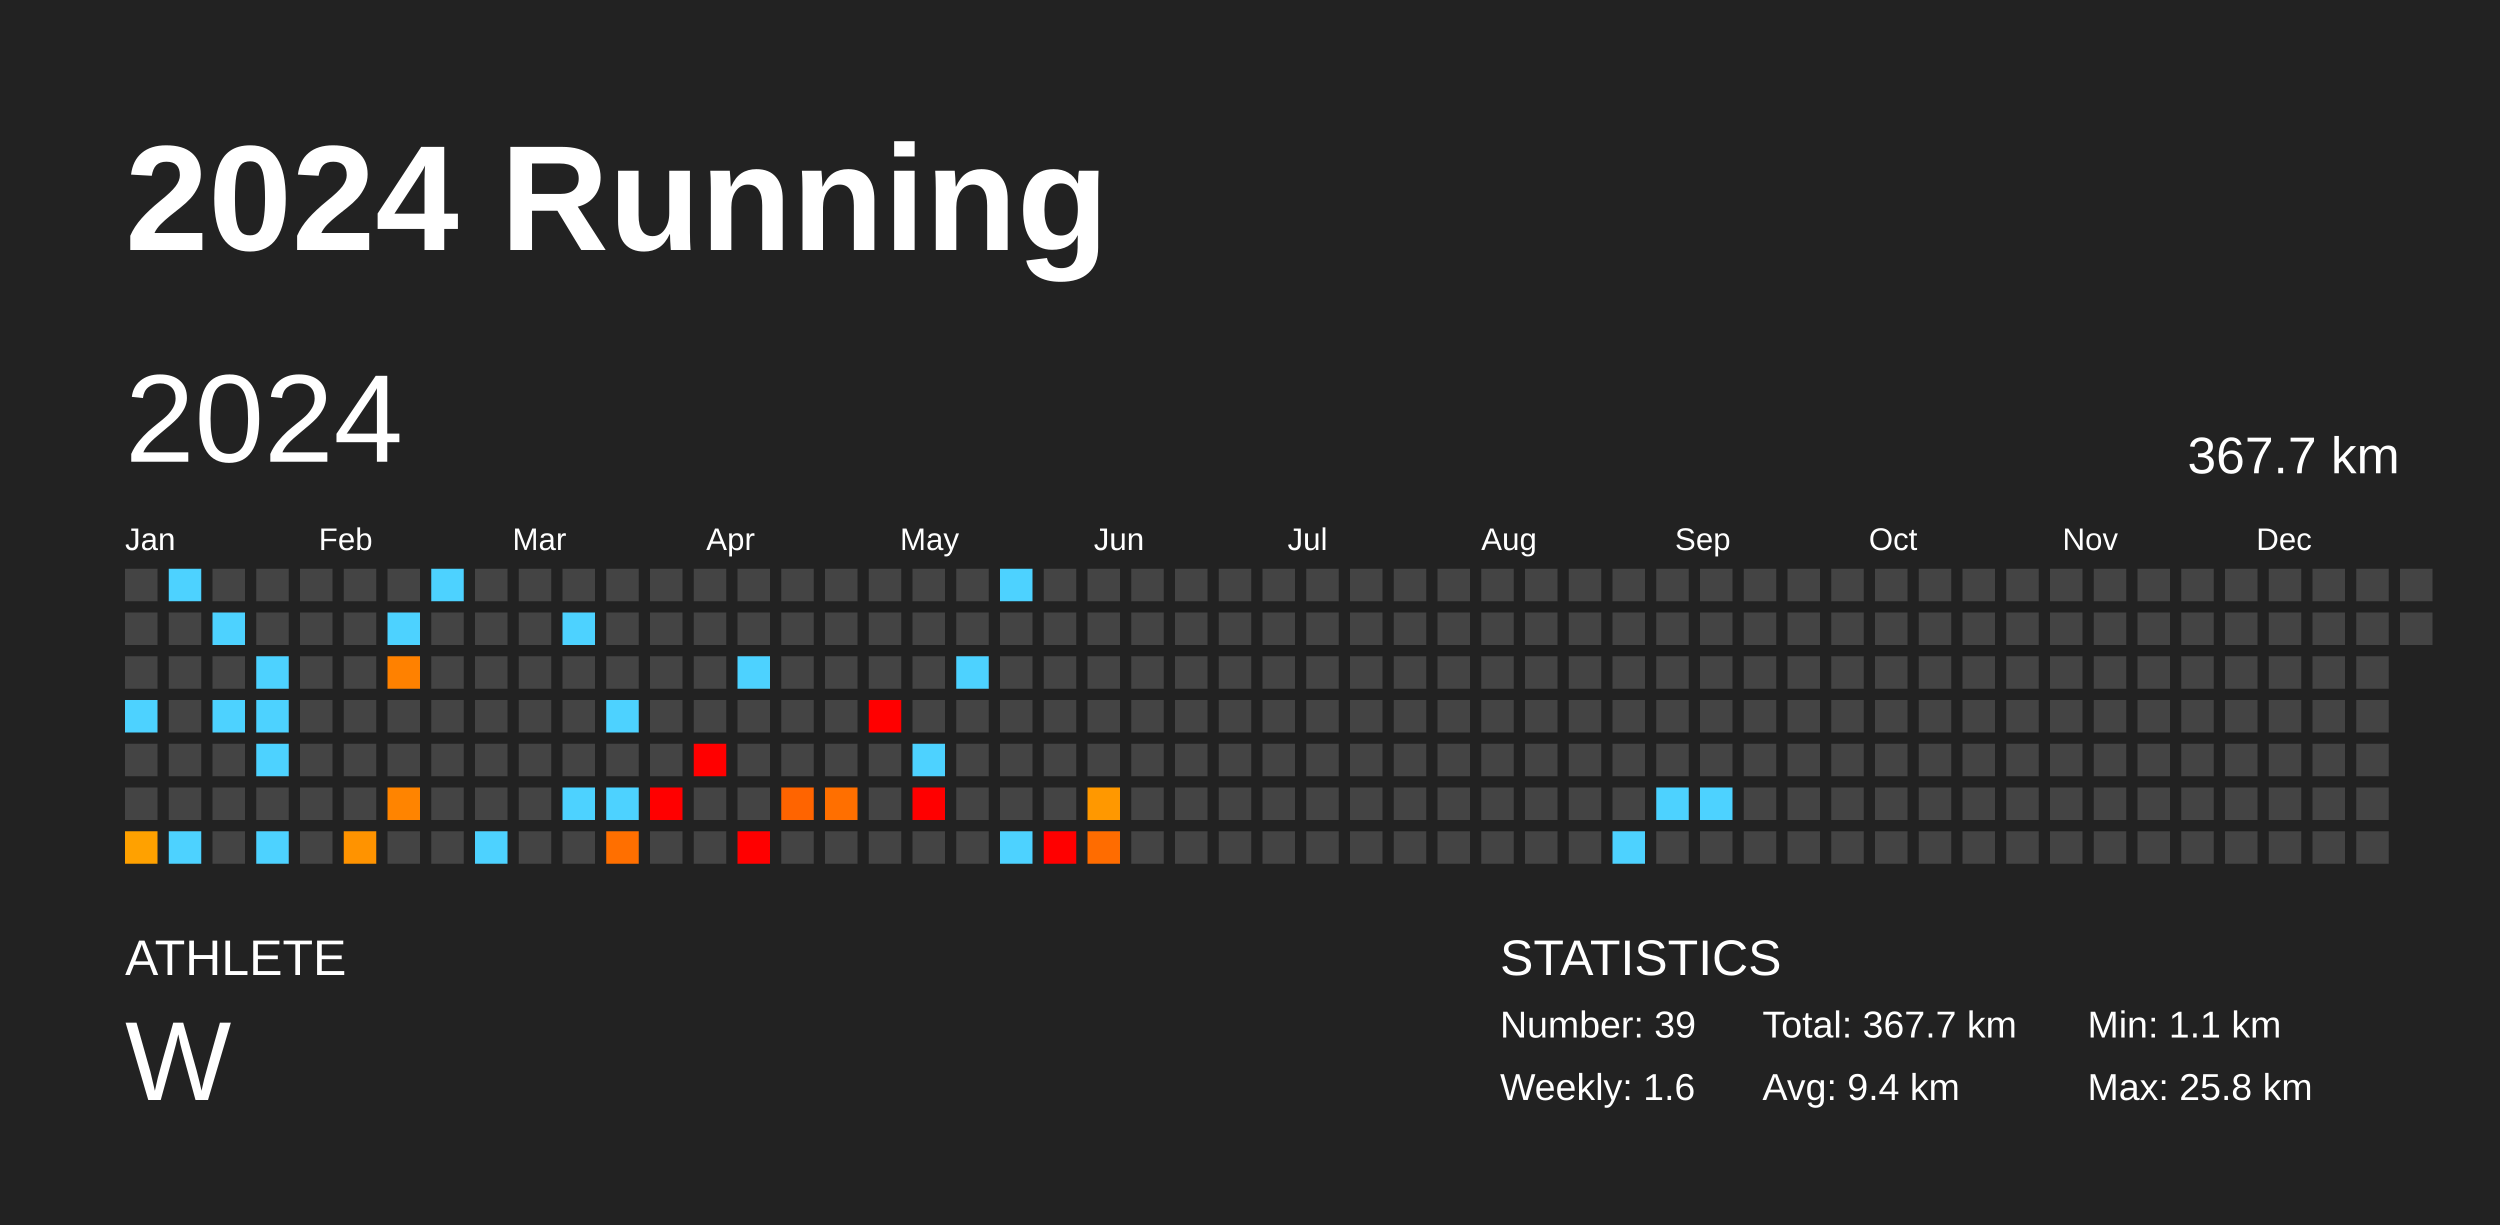
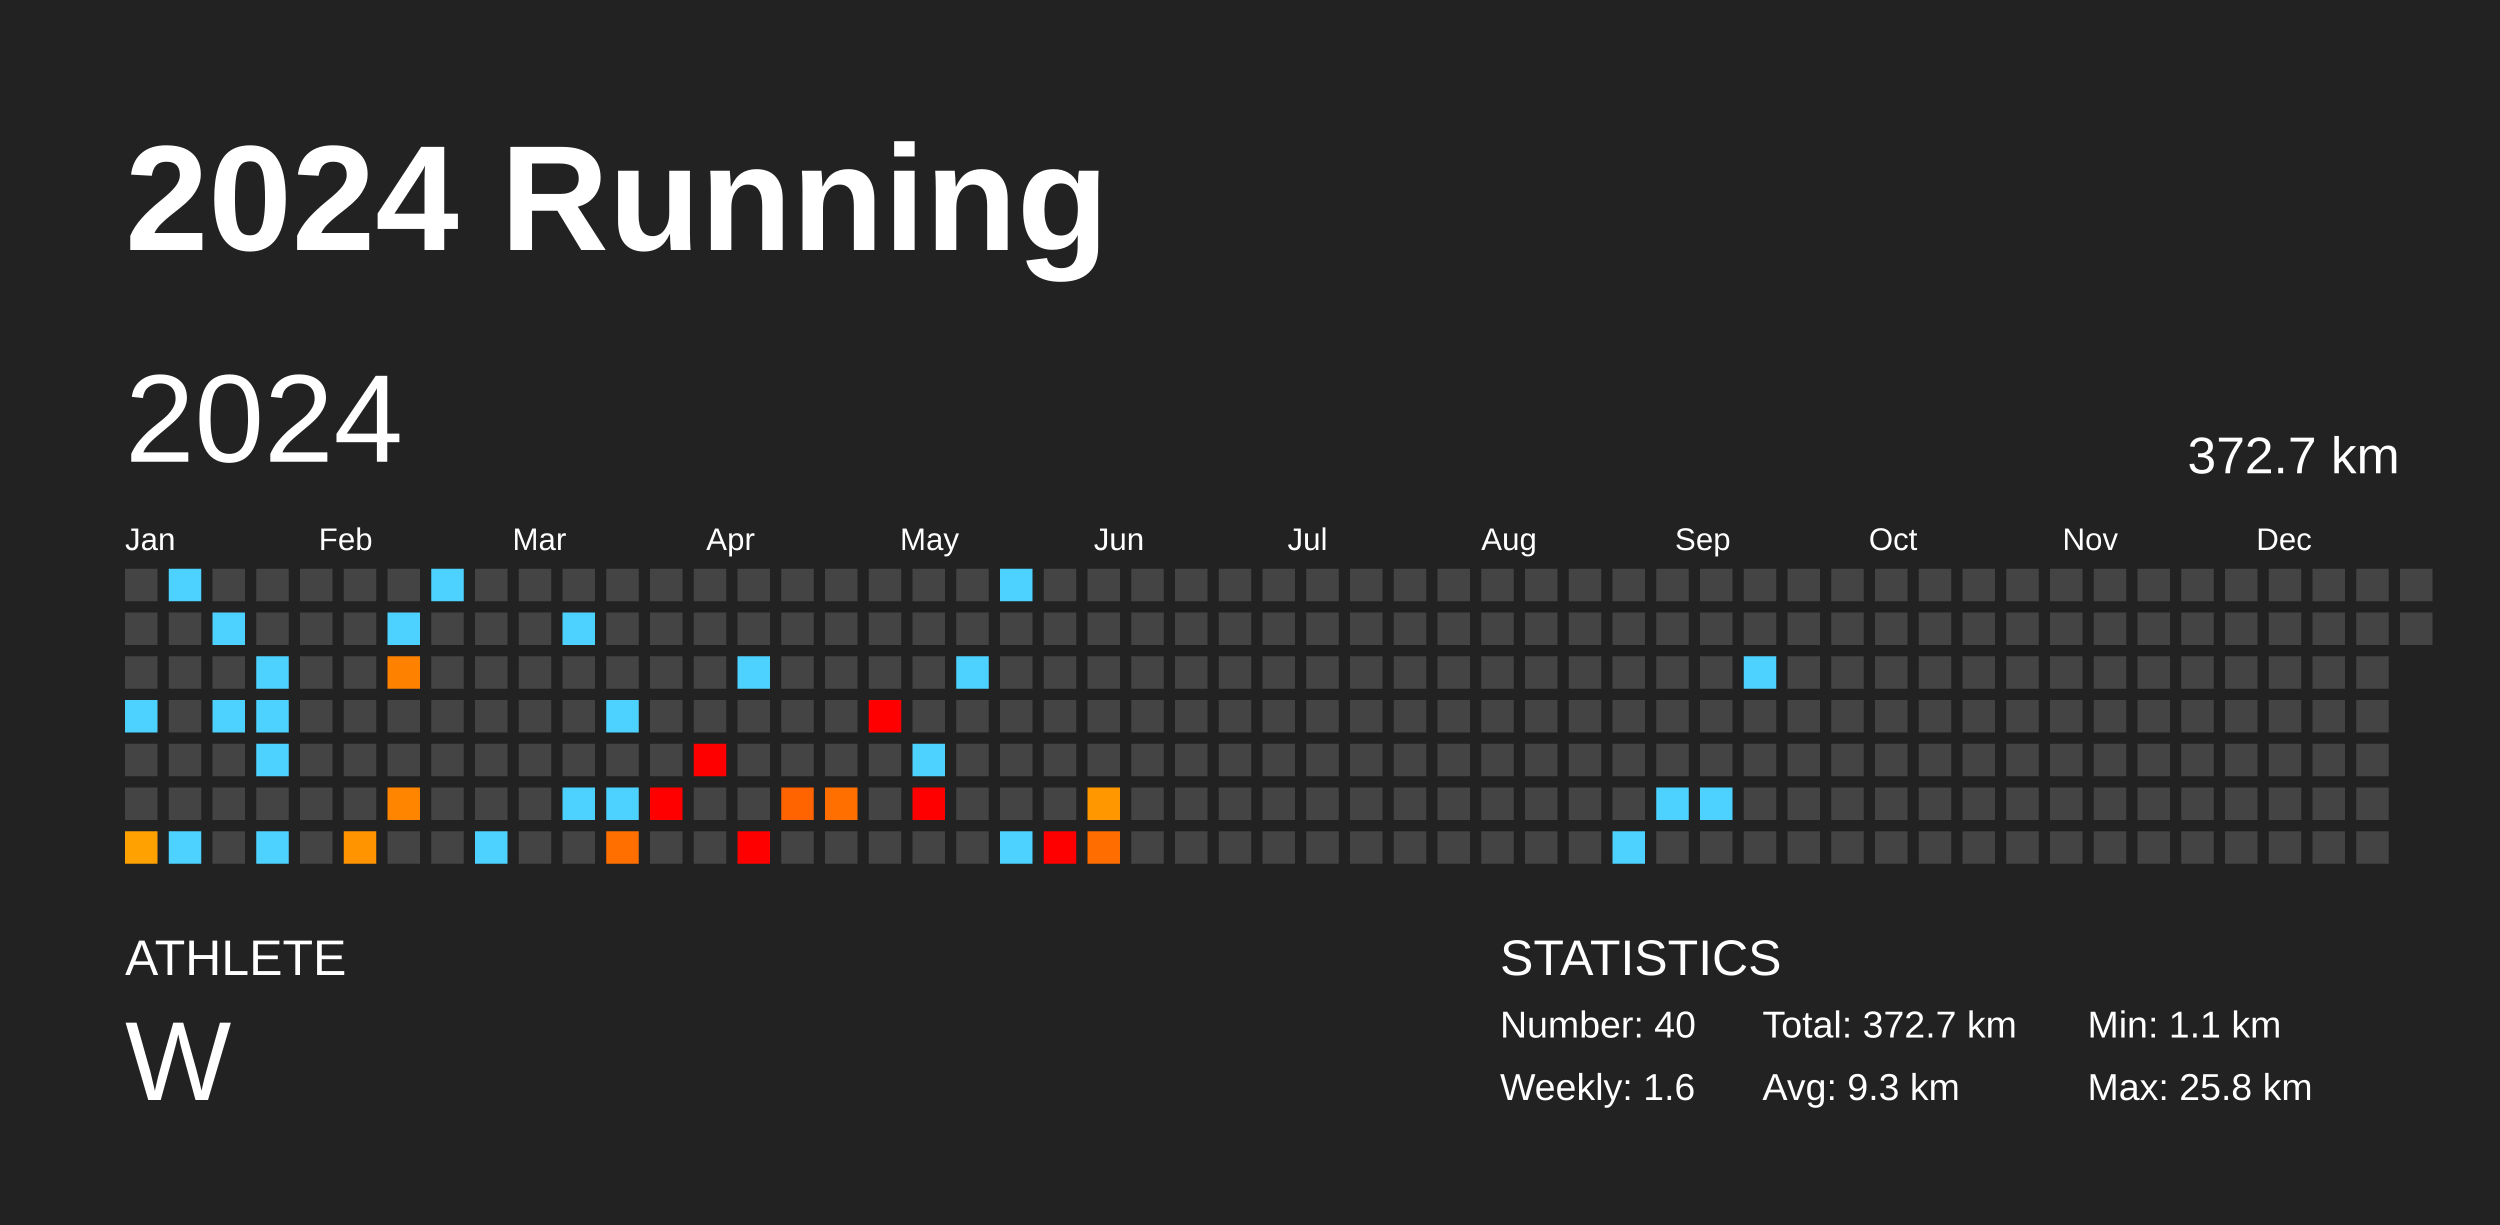
<svg xmlns="http://www.w3.org/2000/svg" baseProfile="full" height="98mm" version="1.1" viewBox="0,0,200,98" width="200mm">
  <defs />
  <rect fill="#222222" height="98" width="200" x="0" y="0" />
  <text fill="#FFFFFF" style="font-size:12px; font-family:Arial; font-weight:bold;" x="10" y="20">2024 Running</text>
  <text fill="#FFFFFF" style="font-size:4px; font-family:Arial" x="10" y="78">ATHLETE</text>
  <text fill="#FFFFFF" style="font-size:9px; font-family:Arial" x="10" y="88">W</text>
  <text fill="#FFFFFF" style="font-size:4px; font-family:Arial" x="120" y="78">STATISTICS</text>
-   <text fill="#FFFFFF" style="font-size:3px; font-family:Arial" x="120" y="83">Number: 39</text>
+   <text fill="#FFFFFF" style="font-size:3px; font-family:Arial" x="120" y="83">Number: 40</text>
  <text fill="#FFFFFF" style="font-size:3px; font-family:Arial" x="120" y="88">Weekly: 1.6</text>
-   <text fill="#FFFFFF" style="font-size:3px; font-family:Arial" x="141" y="83">Total: 367.7 km</text>
-   <text fill="#FFFFFF" style="font-size:3px; font-family:Arial" x="141" y="88">Avg: 9.4 km</text>
+   <text fill="#FFFFFF" style="font-size:3px; font-family:Arial" x="141" y="83">Total: 372.7 km</text>
+   <text fill="#FFFFFF" style="font-size:3px; font-family:Arial" x="141" y="88">Avg: 9.3 km</text>
  <text fill="#FFFFFF" style="font-size:3px; font-family:Arial" x="167" y="83">Min: 1.1 km</text>
  <text fill="#FFFFFF" style="font-size:3px; font-family:Arial" x="167" y="88">Max: 25.8 km</text>
  <text dominant-baseline="hanging" fill="#FFFFFF" style="font-size:10.0px; font-family:Arial;" x="10" y="30">2024</text>
-   <text dominant-baseline="hanging" fill="#FFFFFF" style="font-size:4.125px; font-family:Arial;" x="175" y="35">367.7 km</text>
+   <text dominant-baseline="hanging" fill="#FFFFFF" style="font-size:4.125px; font-family:Arial;" x="175" y="35">372.7 km</text>
  <text fill="#FFFFFF" style="font-size:2.5px; font-family:Arial" x="10.0" y="44">Jan</text>
  <text fill="#FFFFFF" style="font-size:2.5px; font-family:Arial" x="25.5" y="44">Feb</text>
  <text fill="#FFFFFF" style="font-size:2.5px; font-family:Arial" x="41.0" y="44">Mar</text>
  <text fill="#FFFFFF" style="font-size:2.5px; font-family:Arial" x="56.5" y="44">Apr</text>
  <text fill="#FFFFFF" style="font-size:2.5px; font-family:Arial" x="72.0" y="44">May</text>
  <text fill="#FFFFFF" style="font-size:2.5px; font-family:Arial" x="87.5" y="44">Jun</text>
  <text fill="#FFFFFF" style="font-size:2.5px; font-family:Arial" x="103.0" y="44">Jul</text>
  <text fill="#FFFFFF" style="font-size:2.5px; font-family:Arial" x="118.5" y="44">Aug</text>
  <text fill="#FFFFFF" style="font-size:2.5px; font-family:Arial" x="134.0" y="44">Sep</text>
  <text fill="#FFFFFF" style="font-size:2.5px; font-family:Arial" x="149.5" y="44">Oct</text>
  <text fill="#FFFFFF" style="font-size:2.5px; font-family:Arial" x="165.0" y="44">Nov</text>
  <text fill="#FFFFFF" style="font-size:2.5px; font-family:Arial" x="180.5" y="44">Dec</text>
  <rect fill="#444444" height="2.6" width="2.6" x="10.0" y="45.5" />
  <rect fill="#444444" height="2.6" width="2.6" x="10.0" y="49.0" />
  <rect fill="#444444" height="2.6" width="2.6" x="10.0" y="52.5" />
  <rect fill="#4dd2ff" height="2.6" width="2.6" x="10.0" y="56.0" />
  <rect fill="#444444" height="2.6" width="2.6" x="10.0" y="59.5" />
  <rect fill="#444444" height="2.6" width="2.6" x="10.0" y="63.0" />
  <rect fill="#ffa100" height="2.6" width="2.6" x="10.0" y="66.5" />
  <rect fill="#4dd2ff" height="2.6" width="2.6" x="13.5" y="45.5" />
  <rect fill="#444444" height="2.6" width="2.6" x="13.5" y="49.0" />
  <rect fill="#444444" height="2.6" width="2.6" x="13.5" y="52.5" />
  <rect fill="#444444" height="2.6" width="2.6" x="13.5" y="56.0" />
  <rect fill="#444444" height="2.6" width="2.6" x="13.5" y="59.5" />
  <rect fill="#444444" height="2.6" width="2.6" x="13.5" y="63.0" />
  <rect fill="#4dd2ff" height="2.6" width="2.6" x="13.5" y="66.5" />
  <rect fill="#444444" height="2.6" width="2.6" x="17.0" y="45.5" />
  <rect fill="#4dd2ff" height="2.6" width="2.6" x="17.0" y="49.0" />
  <rect fill="#444444" height="2.6" width="2.6" x="17.0" y="52.5" />
  <rect fill="#4dd2ff" height="2.6" width="2.6" x="17.0" y="56.0" />
  <rect fill="#444444" height="2.6" width="2.6" x="17.0" y="59.5" />
  <rect fill="#444444" height="2.6" width="2.6" x="17.0" y="63.0" />
  <rect fill="#444444" height="2.6" width="2.6" x="17.0" y="66.5" />
  <rect fill="#444444" height="2.6" width="2.6" x="20.5" y="45.5" />
  <rect fill="#444444" height="2.6" width="2.6" x="20.5" y="49.0" />
  <rect fill="#4dd2ff" height="2.6" width="2.6" x="20.5" y="52.5" />
  <rect fill="#4dd2ff" height="2.6" width="2.6" x="20.5" y="56.0" />
  <rect fill="#4dd2ff" height="2.6" width="2.6" x="20.5" y="59.5" />
  <rect fill="#444444" height="2.6" width="2.6" x="20.5" y="63.0" />
  <rect fill="#4dd2ff" height="2.6" width="2.6" x="20.5" y="66.5" />
  <rect fill="#444444" height="2.6" width="2.6" x="24.0" y="45.5" />
  <rect fill="#444444" height="2.6" width="2.6" x="24.0" y="49.0" />
  <rect fill="#444444" height="2.6" width="2.6" x="24.0" y="52.5" />
  <rect fill="#444444" height="2.6" width="2.6" x="24.0" y="56.0" />
  <rect fill="#444444" height="2.6" width="2.6" x="24.0" y="59.5" />
  <rect fill="#444444" height="2.6" width="2.6" x="24.0" y="63.0" />
  <rect fill="#444444" height="2.6" width="2.6" x="24.0" y="66.5" />
  <rect fill="#444444" height="2.6" width="2.6" x="27.5" y="45.5" />
  <rect fill="#444444" height="2.6" width="2.6" x="27.5" y="49.0" />
  <rect fill="#444444" height="2.6" width="2.6" x="27.5" y="52.5" />
  <rect fill="#444444" height="2.6" width="2.6" x="27.5" y="56.0" />
  <rect fill="#444444" height="2.6" width="2.6" x="27.5" y="59.5" />
  <rect fill="#444444" height="2.6" width="2.6" x="27.5" y="63.0" />
  <rect fill="#ff9300" height="2.6" width="2.6" x="27.5" y="66.5" />
  <rect fill="#444444" height="2.6" width="2.6" x="31.0" y="45.5" />
  <rect fill="#4dd2ff" height="2.6" width="2.6" x="31.0" y="49.0" />
  <rect fill="#ff8100" height="2.6" width="2.6" x="31.0" y="52.5" />
  <rect fill="#444444" height="2.6" width="2.6" x="31.0" y="56.0" />
  <rect fill="#444444" height="2.6" width="2.6" x="31.0" y="59.5" />
  <rect fill="#ff8400" height="2.6" width="2.6" x="31.0" y="63.0" />
  <rect fill="#444444" height="2.6" width="2.6" x="31.0" y="66.5" />
  <rect fill="#4dd2ff" height="2.6" width="2.6" x="34.5" y="45.5" />
  <rect fill="#444444" height="2.6" width="2.6" x="34.5" y="49.0" />
  <rect fill="#444444" height="2.6" width="2.6" x="34.5" y="52.5" />
  <rect fill="#444444" height="2.6" width="2.6" x="34.5" y="56.0" />
  <rect fill="#444444" height="2.6" width="2.6" x="34.5" y="59.5" />
  <rect fill="#444444" height="2.6" width="2.6" x="34.5" y="63.0" />
  <rect fill="#444444" height="2.6" width="2.6" x="34.5" y="66.5" />
  <rect fill="#444444" height="2.6" width="2.6" x="38.0" y="45.5" />
  <rect fill="#444444" height="2.6" width="2.6" x="38.0" y="49.0" />
  <rect fill="#444444" height="2.6" width="2.6" x="38.0" y="52.5" />
  <rect fill="#444444" height="2.6" width="2.6" x="38.0" y="56.0" />
  <rect fill="#444444" height="2.6" width="2.6" x="38.0" y="59.5" />
  <rect fill="#444444" height="2.6" width="2.6" x="38.0" y="63.0" />
  <rect fill="#4dd2ff" height="2.6" width="2.6" x="38.0" y="66.5" />
  <rect fill="#444444" height="2.6" width="2.6" x="41.5" y="45.5" />
  <rect fill="#444444" height="2.6" width="2.6" x="41.5" y="49.0" />
  <rect fill="#444444" height="2.6" width="2.6" x="41.5" y="52.5" />
  <rect fill="#444444" height="2.6" width="2.6" x="41.5" y="56.0" />
  <rect fill="#444444" height="2.6" width="2.6" x="41.5" y="59.5" />
  <rect fill="#444444" height="2.6" width="2.6" x="41.5" y="63.0" />
  <rect fill="#444444" height="2.6" width="2.6" x="41.5" y="66.5" />
  <rect fill="#444444" height="2.6" width="2.6" x="45.0" y="45.5" />
  <rect fill="#4dd2ff" height="2.6" width="2.6" x="45.0" y="49.0" />
  <rect fill="#444444" height="2.6" width="2.6" x="45.0" y="52.5" />
  <rect fill="#444444" height="2.6" width="2.6" x="45.0" y="56.0" />
  <rect fill="#444444" height="2.6" width="2.6" x="45.0" y="59.5" />
  <rect fill="#4dd2ff" height="2.6" width="2.6" x="45.0" y="63.0" />
  <rect fill="#444444" height="2.6" width="2.6" x="45.0" y="66.5" />
  <rect fill="#444444" height="2.6" width="2.6" x="48.5" y="45.5" />
  <rect fill="#444444" height="2.6" width="2.6" x="48.5" y="49.0" />
  <rect fill="#444444" height="2.6" width="2.6" x="48.5" y="52.5" />
  <rect fill="#4dd2ff" height="2.6" width="2.6" x="48.5" y="56.0" />
  <rect fill="#444444" height="2.6" width="2.6" x="48.5" y="59.5" />
  <rect fill="#4dd2ff" height="2.6" width="2.6" x="48.5" y="63.0" />
  <rect fill="#ff6f00" height="2.6" width="2.6" x="48.5" y="66.5" />
  <rect fill="#444444" height="2.6" width="2.6" x="52.0" y="45.5" />
  <rect fill="#444444" height="2.6" width="2.6" x="52.0" y="49.0" />
  <rect fill="#444444" height="2.6" width="2.6" x="52.0" y="52.5" />
  <rect fill="#444444" height="2.6" width="2.6" x="52.0" y="56.0" />
  <rect fill="#444444" height="2.6" width="2.6" x="52.0" y="59.5" />
  <rect fill="red" height="2.6" width="2.6" x="52.0" y="63.0" />
  <rect fill="#444444" height="2.6" width="2.6" x="52.0" y="66.5" />
  <rect fill="#444444" height="2.6" width="2.6" x="55.5" y="45.5" />
  <rect fill="#444444" height="2.6" width="2.6" x="55.5" y="49.0" />
  <rect fill="#444444" height="2.6" width="2.6" x="55.5" y="52.5" />
  <rect fill="#444444" height="2.6" width="2.6" x="55.5" y="56.0" />
  <rect fill="red" height="2.6" width="2.6" x="55.5" y="59.5" />
  <rect fill="#444444" height="2.6" width="2.6" x="55.5" y="63.0" />
  <rect fill="#444444" height="2.6" width="2.6" x="55.5" y="66.5" />
  <rect fill="#444444" height="2.6" width="2.6" x="59.0" y="45.5" />
  <rect fill="#444444" height="2.6" width="2.6" x="59.0" y="49.0" />
  <rect fill="#4dd2ff" height="2.6" width="2.6" x="59.0" y="52.5" />
  <rect fill="#444444" height="2.6" width="2.6" x="59.0" y="56.0" />
  <rect fill="#444444" height="2.6" width="2.6" x="59.0" y="59.5" />
  <rect fill="#444444" height="2.6" width="2.6" x="59.0" y="63.0" />
  <rect fill="red" height="2.6" width="2.6" x="59.0" y="66.5" />
  <rect fill="#444444" height="2.6" width="2.6" x="62.5" y="45.5" />
  <rect fill="#444444" height="2.6" width="2.6" x="62.5" y="49.0" />
  <rect fill="#444444" height="2.6" width="2.6" x="62.5" y="52.5" />
  <rect fill="#444444" height="2.6" width="2.6" x="62.5" y="56.0" />
  <rect fill="#444444" height="2.6" width="2.6" x="62.5" y="59.5" />
  <rect fill="#ff6400" height="2.6" width="2.6" x="62.5" y="63.0" />
  <rect fill="#444444" height="2.6" width="2.6" x="62.5" y="66.5" />
  <rect fill="#444444" height="2.6" width="2.6" x="66.0" y="45.5" />
  <rect fill="#444444" height="2.6" width="2.6" x="66.0" y="49.0" />
  <rect fill="#444444" height="2.6" width="2.6" x="66.0" y="52.5" />
  <rect fill="#444444" height="2.6" width="2.6" x="66.0" y="56.0" />
  <rect fill="#444444" height="2.6" width="2.6" x="66.0" y="59.5" />
  <rect fill="#ff6f00" height="2.6" width="2.6" x="66.0" y="63.0" />
  <rect fill="#444444" height="2.6" width="2.6" x="66.0" y="66.5" />
  <rect fill="#444444" height="2.6" width="2.6" x="69.5" y="45.5" />
  <rect fill="#444444" height="2.6" width="2.6" x="69.5" y="49.0" />
  <rect fill="#444444" height="2.6" width="2.6" x="69.5" y="52.5" />
  <rect fill="red" height="2.6" width="2.6" x="69.5" y="56.0" />
  <rect fill="#444444" height="2.6" width="2.6" x="69.5" y="59.5" />
  <rect fill="#444444" height="2.6" width="2.6" x="69.5" y="63.0" />
  <rect fill="#444444" height="2.6" width="2.6" x="69.5" y="66.5" />
  <rect fill="#444444" height="2.6" width="2.6" x="73.0" y="45.5" />
  <rect fill="#444444" height="2.6" width="2.6" x="73.0" y="49.0" />
  <rect fill="#444444" height="2.6" width="2.6" x="73.0" y="52.5" />
  <rect fill="#444444" height="2.6" width="2.6" x="73.0" y="56.0" />
  <rect fill="#4dd2ff" height="2.6" width="2.6" x="73.0" y="59.5" />
  <rect fill="red" height="2.6" width="2.6" x="73.0" y="63.0" />
  <rect fill="#444444" height="2.6" width="2.6" x="73.0" y="66.5" />
  <rect fill="#444444" height="2.6" width="2.6" x="76.5" y="45.5" />
  <rect fill="#444444" height="2.6" width="2.6" x="76.5" y="49.0" />
  <rect fill="#4dd2ff" height="2.6" width="2.6" x="76.5" y="52.5" />
  <rect fill="#444444" height="2.6" width="2.6" x="76.5" y="56.0" />
  <rect fill="#444444" height="2.6" width="2.6" x="76.5" y="59.5" />
  <rect fill="#444444" height="2.6" width="2.6" x="76.5" y="63.0" />
  <rect fill="#444444" height="2.6" width="2.6" x="76.5" y="66.5" />
  <rect fill="#4dd2ff" height="2.6" width="2.6" x="80.0" y="45.5" />
  <rect fill="#444444" height="2.6" width="2.6" x="80.0" y="49.0" />
  <rect fill="#444444" height="2.6" width="2.6" x="80.0" y="52.5" />
  <rect fill="#444444" height="2.6" width="2.6" x="80.0" y="56.0" />
  <rect fill="#444444" height="2.6" width="2.6" x="80.0" y="59.5" />
  <rect fill="#444444" height="2.6" width="2.6" x="80.0" y="63.0" />
  <rect fill="#4dd2ff" height="2.6" width="2.6" x="80.0" y="66.5" />
  <rect fill="#444444" height="2.6" width="2.6" x="83.5" y="45.5" />
  <rect fill="#444444" height="2.6" width="2.6" x="83.5" y="49.0" />
  <rect fill="#444444" height="2.6" width="2.6" x="83.5" y="52.5" />
  <rect fill="#444444" height="2.6" width="2.6" x="83.5" y="56.0" />
  <rect fill="#444444" height="2.6" width="2.6" x="83.5" y="59.5" />
  <rect fill="#444444" height="2.6" width="2.6" x="83.5" y="63.0" />
  <rect fill="red" height="2.6" width="2.6" x="83.5" y="66.5" />
  <rect fill="#444444" height="2.6" width="2.6" x="87.0" y="45.5" />
  <rect fill="#444444" height="2.6" width="2.6" x="87.0" y="49.0" />
  <rect fill="#444444" height="2.6" width="2.6" x="87.0" y="52.5" />
  <rect fill="#444444" height="2.6" width="2.6" x="87.0" y="56.0" />
  <rect fill="#444444" height="2.6" width="2.6" x="87.0" y="59.5" />
  <rect fill="#ff9800" height="2.6" width="2.6" x="87.0" y="63.0" />
  <rect fill="#ff6c00" height="2.6" width="2.6" x="87.0" y="66.5" />
  <rect fill="#444444" height="2.6" width="2.6" x="90.5" y="45.5" />
  <rect fill="#444444" height="2.6" width="2.6" x="90.5" y="49.0" />
  <rect fill="#444444" height="2.6" width="2.6" x="90.5" y="52.5" />
  <rect fill="#444444" height="2.6" width="2.6" x="90.5" y="56.0" />
  <rect fill="#444444" height="2.6" width="2.6" x="90.5" y="59.5" />
  <rect fill="#444444" height="2.6" width="2.6" x="90.5" y="63.0" />
  <rect fill="#444444" height="2.6" width="2.6" x="90.5" y="66.5" />
  <rect fill="#444444" height="2.6" width="2.6" x="94.0" y="45.5" />
  <rect fill="#444444" height="2.6" width="2.6" x="94.0" y="49.0" />
  <rect fill="#444444" height="2.6" width="2.6" x="94.0" y="52.5" />
  <rect fill="#444444" height="2.6" width="2.6" x="94.0" y="56.0" />
  <rect fill="#444444" height="2.6" width="2.6" x="94.0" y="59.5" />
  <rect fill="#444444" height="2.6" width="2.6" x="94.0" y="63.0" />
  <rect fill="#444444" height="2.6" width="2.6" x="94.0" y="66.5" />
  <rect fill="#444444" height="2.6" width="2.6" x="97.5" y="45.5" />
  <rect fill="#444444" height="2.6" width="2.6" x="97.5" y="49.0" />
  <rect fill="#444444" height="2.6" width="2.6" x="97.5" y="52.5" />
  <rect fill="#444444" height="2.6" width="2.6" x="97.5" y="56.0" />
  <rect fill="#444444" height="2.6" width="2.6" x="97.5" y="59.5" />
  <rect fill="#444444" height="2.6" width="2.6" x="97.5" y="63.0" />
  <rect fill="#444444" height="2.6" width="2.6" x="97.5" y="66.5" />
  <rect fill="#444444" height="2.6" width="2.6" x="101.0" y="45.5" />
  <rect fill="#444444" height="2.6" width="2.6" x="101.0" y="49.0" />
  <rect fill="#444444" height="2.6" width="2.6" x="101.0" y="52.5" />
  <rect fill="#444444" height="2.6" width="2.6" x="101.0" y="56.0" />
  <rect fill="#444444" height="2.6" width="2.6" x="101.0" y="59.5" />
  <rect fill="#444444" height="2.6" width="2.6" x="101.0" y="63.0" />
  <rect fill="#444444" height="2.6" width="2.6" x="101.0" y="66.5" />
  <rect fill="#444444" height="2.6" width="2.6" x="104.5" y="45.5" />
  <rect fill="#444444" height="2.6" width="2.6" x="104.5" y="49.0" />
  <rect fill="#444444" height="2.6" width="2.6" x="104.5" y="52.5" />
  <rect fill="#444444" height="2.6" width="2.6" x="104.5" y="56.0" />
  <rect fill="#444444" height="2.6" width="2.6" x="104.5" y="59.5" />
  <rect fill="#444444" height="2.6" width="2.6" x="104.5" y="63.0" />
  <rect fill="#444444" height="2.6" width="2.6" x="104.5" y="66.5" />
  <rect fill="#444444" height="2.6" width="2.6" x="108.0" y="45.5" />
  <rect fill="#444444" height="2.6" width="2.6" x="108.0" y="49.0" />
  <rect fill="#444444" height="2.6" width="2.6" x="108.0" y="52.5" />
  <rect fill="#444444" height="2.6" width="2.6" x="108.0" y="56.0" />
  <rect fill="#444444" height="2.6" width="2.6" x="108.0" y="59.5" />
  <rect fill="#444444" height="2.6" width="2.6" x="108.0" y="63.0" />
  <rect fill="#444444" height="2.6" width="2.6" x="108.0" y="66.5" />
  <rect fill="#444444" height="2.6" width="2.6" x="111.5" y="45.5" />
  <rect fill="#444444" height="2.6" width="2.6" x="111.5" y="49.0" />
  <rect fill="#444444" height="2.6" width="2.6" x="111.5" y="52.5" />
  <rect fill="#444444" height="2.6" width="2.6" x="111.5" y="56.0" />
  <rect fill="#444444" height="2.6" width="2.6" x="111.5" y="59.5" />
  <rect fill="#444444" height="2.6" width="2.6" x="111.5" y="63.0" />
  <rect fill="#444444" height="2.6" width="2.6" x="111.5" y="66.5" />
  <rect fill="#444444" height="2.6" width="2.6" x="115.0" y="45.5" />
  <rect fill="#444444" height="2.6" width="2.6" x="115.0" y="49.0" />
  <rect fill="#444444" height="2.6" width="2.6" x="115.0" y="52.5" />
  <rect fill="#444444" height="2.6" width="2.6" x="115.0" y="56.0" />
  <rect fill="#444444" height="2.6" width="2.6" x="115.0" y="59.5" />
  <rect fill="#444444" height="2.6" width="2.6" x="115.0" y="63.0" />
  <rect fill="#444444" height="2.6" width="2.6" x="115.0" y="66.5" />
  <rect fill="#444444" height="2.6" width="2.6" x="118.5" y="45.5" />
  <rect fill="#444444" height="2.6" width="2.6" x="118.5" y="49.0" />
  <rect fill="#444444" height="2.6" width="2.6" x="118.5" y="52.5" />
  <rect fill="#444444" height="2.6" width="2.6" x="118.5" y="56.0" />
  <rect fill="#444444" height="2.6" width="2.6" x="118.5" y="59.5" />
  <rect fill="#444444" height="2.6" width="2.6" x="118.5" y="63.0" />
  <rect fill="#444444" height="2.6" width="2.6" x="118.5" y="66.5" />
  <rect fill="#444444" height="2.6" width="2.6" x="122.0" y="45.5" />
  <rect fill="#444444" height="2.6" width="2.6" x="122.0" y="49.0" />
  <rect fill="#444444" height="2.6" width="2.6" x="122.0" y="52.5" />
  <rect fill="#444444" height="2.6" width="2.6" x="122.0" y="56.0" />
  <rect fill="#444444" height="2.6" width="2.6" x="122.0" y="59.5" />
  <rect fill="#444444" height="2.6" width="2.6" x="122.0" y="63.0" />
  <rect fill="#444444" height="2.6" width="2.6" x="122.0" y="66.5" />
  <rect fill="#444444" height="2.6" width="2.6" x="125.5" y="45.5" />
  <rect fill="#444444" height="2.6" width="2.6" x="125.5" y="49.0" />
  <rect fill="#444444" height="2.6" width="2.6" x="125.5" y="52.5" />
  <rect fill="#444444" height="2.6" width="2.6" x="125.5" y="56.0" />
  <rect fill="#444444" height="2.6" width="2.6" x="125.5" y="59.5" />
  <rect fill="#444444" height="2.6" width="2.6" x="125.5" y="63.0" />
  <rect fill="#444444" height="2.6" width="2.6" x="125.5" y="66.5" />
  <rect fill="#444444" height="2.6" width="2.6" x="129.0" y="45.5" />
  <rect fill="#444444" height="2.6" width="2.6" x="129.0" y="49.0" />
  <rect fill="#444444" height="2.6" width="2.6" x="129.0" y="52.5" />
  <rect fill="#444444" height="2.6" width="2.6" x="129.0" y="56.0" />
  <rect fill="#444444" height="2.6" width="2.6" x="129.0" y="59.5" />
  <rect fill="#444444" height="2.6" width="2.6" x="129.0" y="63.0" />
  <rect fill="#4dd2ff" height="2.6" width="2.6" x="129.0" y="66.5" />
  <rect fill="#444444" height="2.6" width="2.6" x="132.5" y="45.5" />
  <rect fill="#444444" height="2.6" width="2.6" x="132.5" y="49.0" />
  <rect fill="#444444" height="2.6" width="2.6" x="132.5" y="52.5" />
  <rect fill="#444444" height="2.6" width="2.6" x="132.5" y="56.0" />
  <rect fill="#444444" height="2.6" width="2.6" x="132.5" y="59.5" />
  <rect fill="#4dd2ff" height="2.6" width="2.6" x="132.5" y="63.0" />
  <rect fill="#444444" height="2.6" width="2.6" x="132.5" y="66.5" />
  <rect fill="#444444" height="2.6" width="2.6" x="136.0" y="45.5" />
  <rect fill="#444444" height="2.6" width="2.6" x="136.0" y="49.0" />
  <rect fill="#444444" height="2.6" width="2.6" x="136.0" y="52.5" />
  <rect fill="#444444" height="2.6" width="2.6" x="136.0" y="56.0" />
  <rect fill="#444444" height="2.6" width="2.6" x="136.0" y="59.5" />
  <rect fill="#4dd2ff" height="2.6" width="2.6" x="136.0" y="63.0" />
  <rect fill="#444444" height="2.6" width="2.6" x="136.0" y="66.5" />
  <rect fill="#444444" height="2.6" width="2.6" x="139.5" y="45.5" />
  <rect fill="#444444" height="2.6" width="2.6" x="139.5" y="49.0" />
-   <rect fill="#444444" height="2.6" width="2.6" x="139.5" y="52.5" />
+   <rect fill="#4dd2ff" height="2.6" width="2.6" x="139.5" y="52.5" />
  <rect fill="#444444" height="2.6" width="2.6" x="139.5" y="56.0" />
  <rect fill="#444444" height="2.6" width="2.6" x="139.5" y="59.5" />
  <rect fill="#444444" height="2.6" width="2.6" x="139.5" y="63.0" />
  <rect fill="#444444" height="2.6" width="2.6" x="139.5" y="66.5" />
  <rect fill="#444444" height="2.6" width="2.6" x="143.0" y="45.5" />
  <rect fill="#444444" height="2.6" width="2.6" x="143.0" y="49.0" />
  <rect fill="#444444" height="2.6" width="2.6" x="143.0" y="52.5" />
  <rect fill="#444444" height="2.6" width="2.6" x="143.0" y="56.0" />
  <rect fill="#444444" height="2.6" width="2.6" x="143.0" y="59.5" />
  <rect fill="#444444" height="2.6" width="2.6" x="143.0" y="63.0" />
  <rect fill="#444444" height="2.6" width="2.6" x="143.0" y="66.5" />
  <rect fill="#444444" height="2.6" width="2.6" x="146.5" y="45.5" />
  <rect fill="#444444" height="2.6" width="2.6" x="146.5" y="49.0" />
  <rect fill="#444444" height="2.6" width="2.6" x="146.5" y="52.5" />
  <rect fill="#444444" height="2.6" width="2.6" x="146.5" y="56.0" />
  <rect fill="#444444" height="2.6" width="2.6" x="146.5" y="59.5" />
  <rect fill="#444444" height="2.6" width="2.6" x="146.5" y="63.0" />
  <rect fill="#444444" height="2.6" width="2.6" x="146.5" y="66.5" />
  <rect fill="#444444" height="2.6" width="2.6" x="150.0" y="45.5" />
  <rect fill="#444444" height="2.6" width="2.6" x="150.0" y="49.0" />
  <rect fill="#444444" height="2.6" width="2.6" x="150.0" y="52.5" />
  <rect fill="#444444" height="2.6" width="2.6" x="150.0" y="56.0" />
  <rect fill="#444444" height="2.6" width="2.6" x="150.0" y="59.5" />
  <rect fill="#444444" height="2.6" width="2.6" x="150.0" y="63.0" />
  <rect fill="#444444" height="2.6" width="2.6" x="150.0" y="66.5" />
  <rect fill="#444444" height="2.6" width="2.6" x="153.5" y="45.5" />
  <rect fill="#444444" height="2.6" width="2.6" x="153.5" y="49.0" />
  <rect fill="#444444" height="2.6" width="2.6" x="153.5" y="52.5" />
  <rect fill="#444444" height="2.6" width="2.6" x="153.5" y="56.0" />
  <rect fill="#444444" height="2.6" width="2.6" x="153.5" y="59.5" />
  <rect fill="#444444" height="2.6" width="2.6" x="153.5" y="63.0" />
  <rect fill="#444444" height="2.6" width="2.6" x="153.5" y="66.5" />
  <rect fill="#444444" height="2.6" width="2.6" x="157.0" y="45.5" />
  <rect fill="#444444" height="2.6" width="2.6" x="157.0" y="49.0" />
  <rect fill="#444444" height="2.6" width="2.6" x="157.0" y="52.5" />
  <rect fill="#444444" height="2.6" width="2.6" x="157.0" y="56.0" />
  <rect fill="#444444" height="2.6" width="2.6" x="157.0" y="59.5" />
  <rect fill="#444444" height="2.6" width="2.6" x="157.0" y="63.0" />
  <rect fill="#444444" height="2.6" width="2.6" x="157.0" y="66.5" />
  <rect fill="#444444" height="2.6" width="2.6" x="160.5" y="45.5" />
  <rect fill="#444444" height="2.6" width="2.6" x="160.5" y="49.0" />
  <rect fill="#444444" height="2.6" width="2.6" x="160.5" y="52.5" />
  <rect fill="#444444" height="2.6" width="2.6" x="160.5" y="56.0" />
  <rect fill="#444444" height="2.6" width="2.6" x="160.5" y="59.5" />
  <rect fill="#444444" height="2.6" width="2.6" x="160.5" y="63.0" />
  <rect fill="#444444" height="2.6" width="2.6" x="160.5" y="66.5" />
  <rect fill="#444444" height="2.6" width="2.6" x="164.0" y="45.5" />
  <rect fill="#444444" height="2.6" width="2.6" x="164.0" y="49.0" />
  <rect fill="#444444" height="2.6" width="2.6" x="164.0" y="52.5" />
  <rect fill="#444444" height="2.6" width="2.6" x="164.0" y="56.0" />
  <rect fill="#444444" height="2.6" width="2.6" x="164.0" y="59.5" />
  <rect fill="#444444" height="2.6" width="2.6" x="164.0" y="63.0" />
  <rect fill="#444444" height="2.6" width="2.6" x="164.0" y="66.5" />
  <rect fill="#444444" height="2.6" width="2.6" x="167.5" y="45.5" />
  <rect fill="#444444" height="2.6" width="2.6" x="167.5" y="49.0" />
  <rect fill="#444444" height="2.6" width="2.6" x="167.5" y="52.5" />
  <rect fill="#444444" height="2.6" width="2.6" x="167.5" y="56.0" />
  <rect fill="#444444" height="2.6" width="2.6" x="167.5" y="59.5" />
  <rect fill="#444444" height="2.6" width="2.6" x="167.5" y="63.0" />
  <rect fill="#444444" height="2.6" width="2.6" x="167.5" y="66.5" />
  <rect fill="#444444" height="2.6" width="2.6" x="171.0" y="45.5" />
  <rect fill="#444444" height="2.6" width="2.6" x="171.0" y="49.0" />
  <rect fill="#444444" height="2.6" width="2.6" x="171.0" y="52.5" />
  <rect fill="#444444" height="2.6" width="2.6" x="171.0" y="56.0" />
  <rect fill="#444444" height="2.6" width="2.6" x="171.0" y="59.5" />
  <rect fill="#444444" height="2.6" width="2.6" x="171.0" y="63.0" />
  <rect fill="#444444" height="2.6" width="2.6" x="171.0" y="66.5" />
  <rect fill="#444444" height="2.6" width="2.6" x="174.5" y="45.5" />
  <rect fill="#444444" height="2.6" width="2.6" x="174.5" y="49.0" />
  <rect fill="#444444" height="2.6" width="2.6" x="174.5" y="52.5" />
  <rect fill="#444444" height="2.6" width="2.6" x="174.5" y="56.0" />
  <rect fill="#444444" height="2.6" width="2.6" x="174.5" y="59.5" />
  <rect fill="#444444" height="2.6" width="2.6" x="174.5" y="63.0" />
  <rect fill="#444444" height="2.6" width="2.6" x="174.5" y="66.5" />
  <rect fill="#444444" height="2.6" width="2.6" x="178.0" y="45.5" />
  <rect fill="#444444" height="2.6" width="2.6" x="178.0" y="49.0" />
  <rect fill="#444444" height="2.6" width="2.6" x="178.0" y="52.5" />
  <rect fill="#444444" height="2.6" width="2.6" x="178.0" y="56.0" />
  <rect fill="#444444" height="2.6" width="2.6" x="178.0" y="59.5" />
  <rect fill="#444444" height="2.6" width="2.6" x="178.0" y="63.0" />
  <rect fill="#444444" height="2.6" width="2.6" x="178.0" y="66.5" />
  <rect fill="#444444" height="2.6" width="2.6" x="181.5" y="45.5" />
  <rect fill="#444444" height="2.6" width="2.6" x="181.5" y="49.0" />
  <rect fill="#444444" height="2.6" width="2.6" x="181.5" y="52.5" />
  <rect fill="#444444" height="2.6" width="2.6" x="181.5" y="56.0" />
  <rect fill="#444444" height="2.6" width="2.6" x="181.5" y="59.5" />
  <rect fill="#444444" height="2.6" width="2.6" x="181.5" y="63.0" />
  <rect fill="#444444" height="2.6" width="2.6" x="181.5" y="66.5" />
  <rect fill="#444444" height="2.6" width="2.6" x="185.0" y="45.5" />
  <rect fill="#444444" height="2.6" width="2.6" x="185.0" y="49.0" />
  <rect fill="#444444" height="2.6" width="2.6" x="185.0" y="52.5" />
  <rect fill="#444444" height="2.6" width="2.6" x="185.0" y="56.0" />
  <rect fill="#444444" height="2.6" width="2.6" x="185.0" y="59.5" />
  <rect fill="#444444" height="2.6" width="2.6" x="185.0" y="63.0" />
  <rect fill="#444444" height="2.6" width="2.6" x="185.0" y="66.5" />
  <rect fill="#444444" height="2.6" width="2.6" x="188.5" y="45.5" />
  <rect fill="#444444" height="2.6" width="2.6" x="188.5" y="49.0" />
  <rect fill="#444444" height="2.6" width="2.6" x="188.5" y="52.5" />
  <rect fill="#444444" height="2.6" width="2.6" x="188.5" y="56.0" />
  <rect fill="#444444" height="2.6" width="2.6" x="188.5" y="59.5" />
  <rect fill="#444444" height="2.6" width="2.6" x="188.5" y="63.0" />
  <rect fill="#444444" height="2.6" width="2.6" x="188.5" y="66.5" />
  <rect fill="#444444" height="2.6" width="2.6" x="192.0" y="45.5" />
  <rect fill="#444444" height="2.6" width="2.6" x="192.0" y="49.0" />
</svg>
